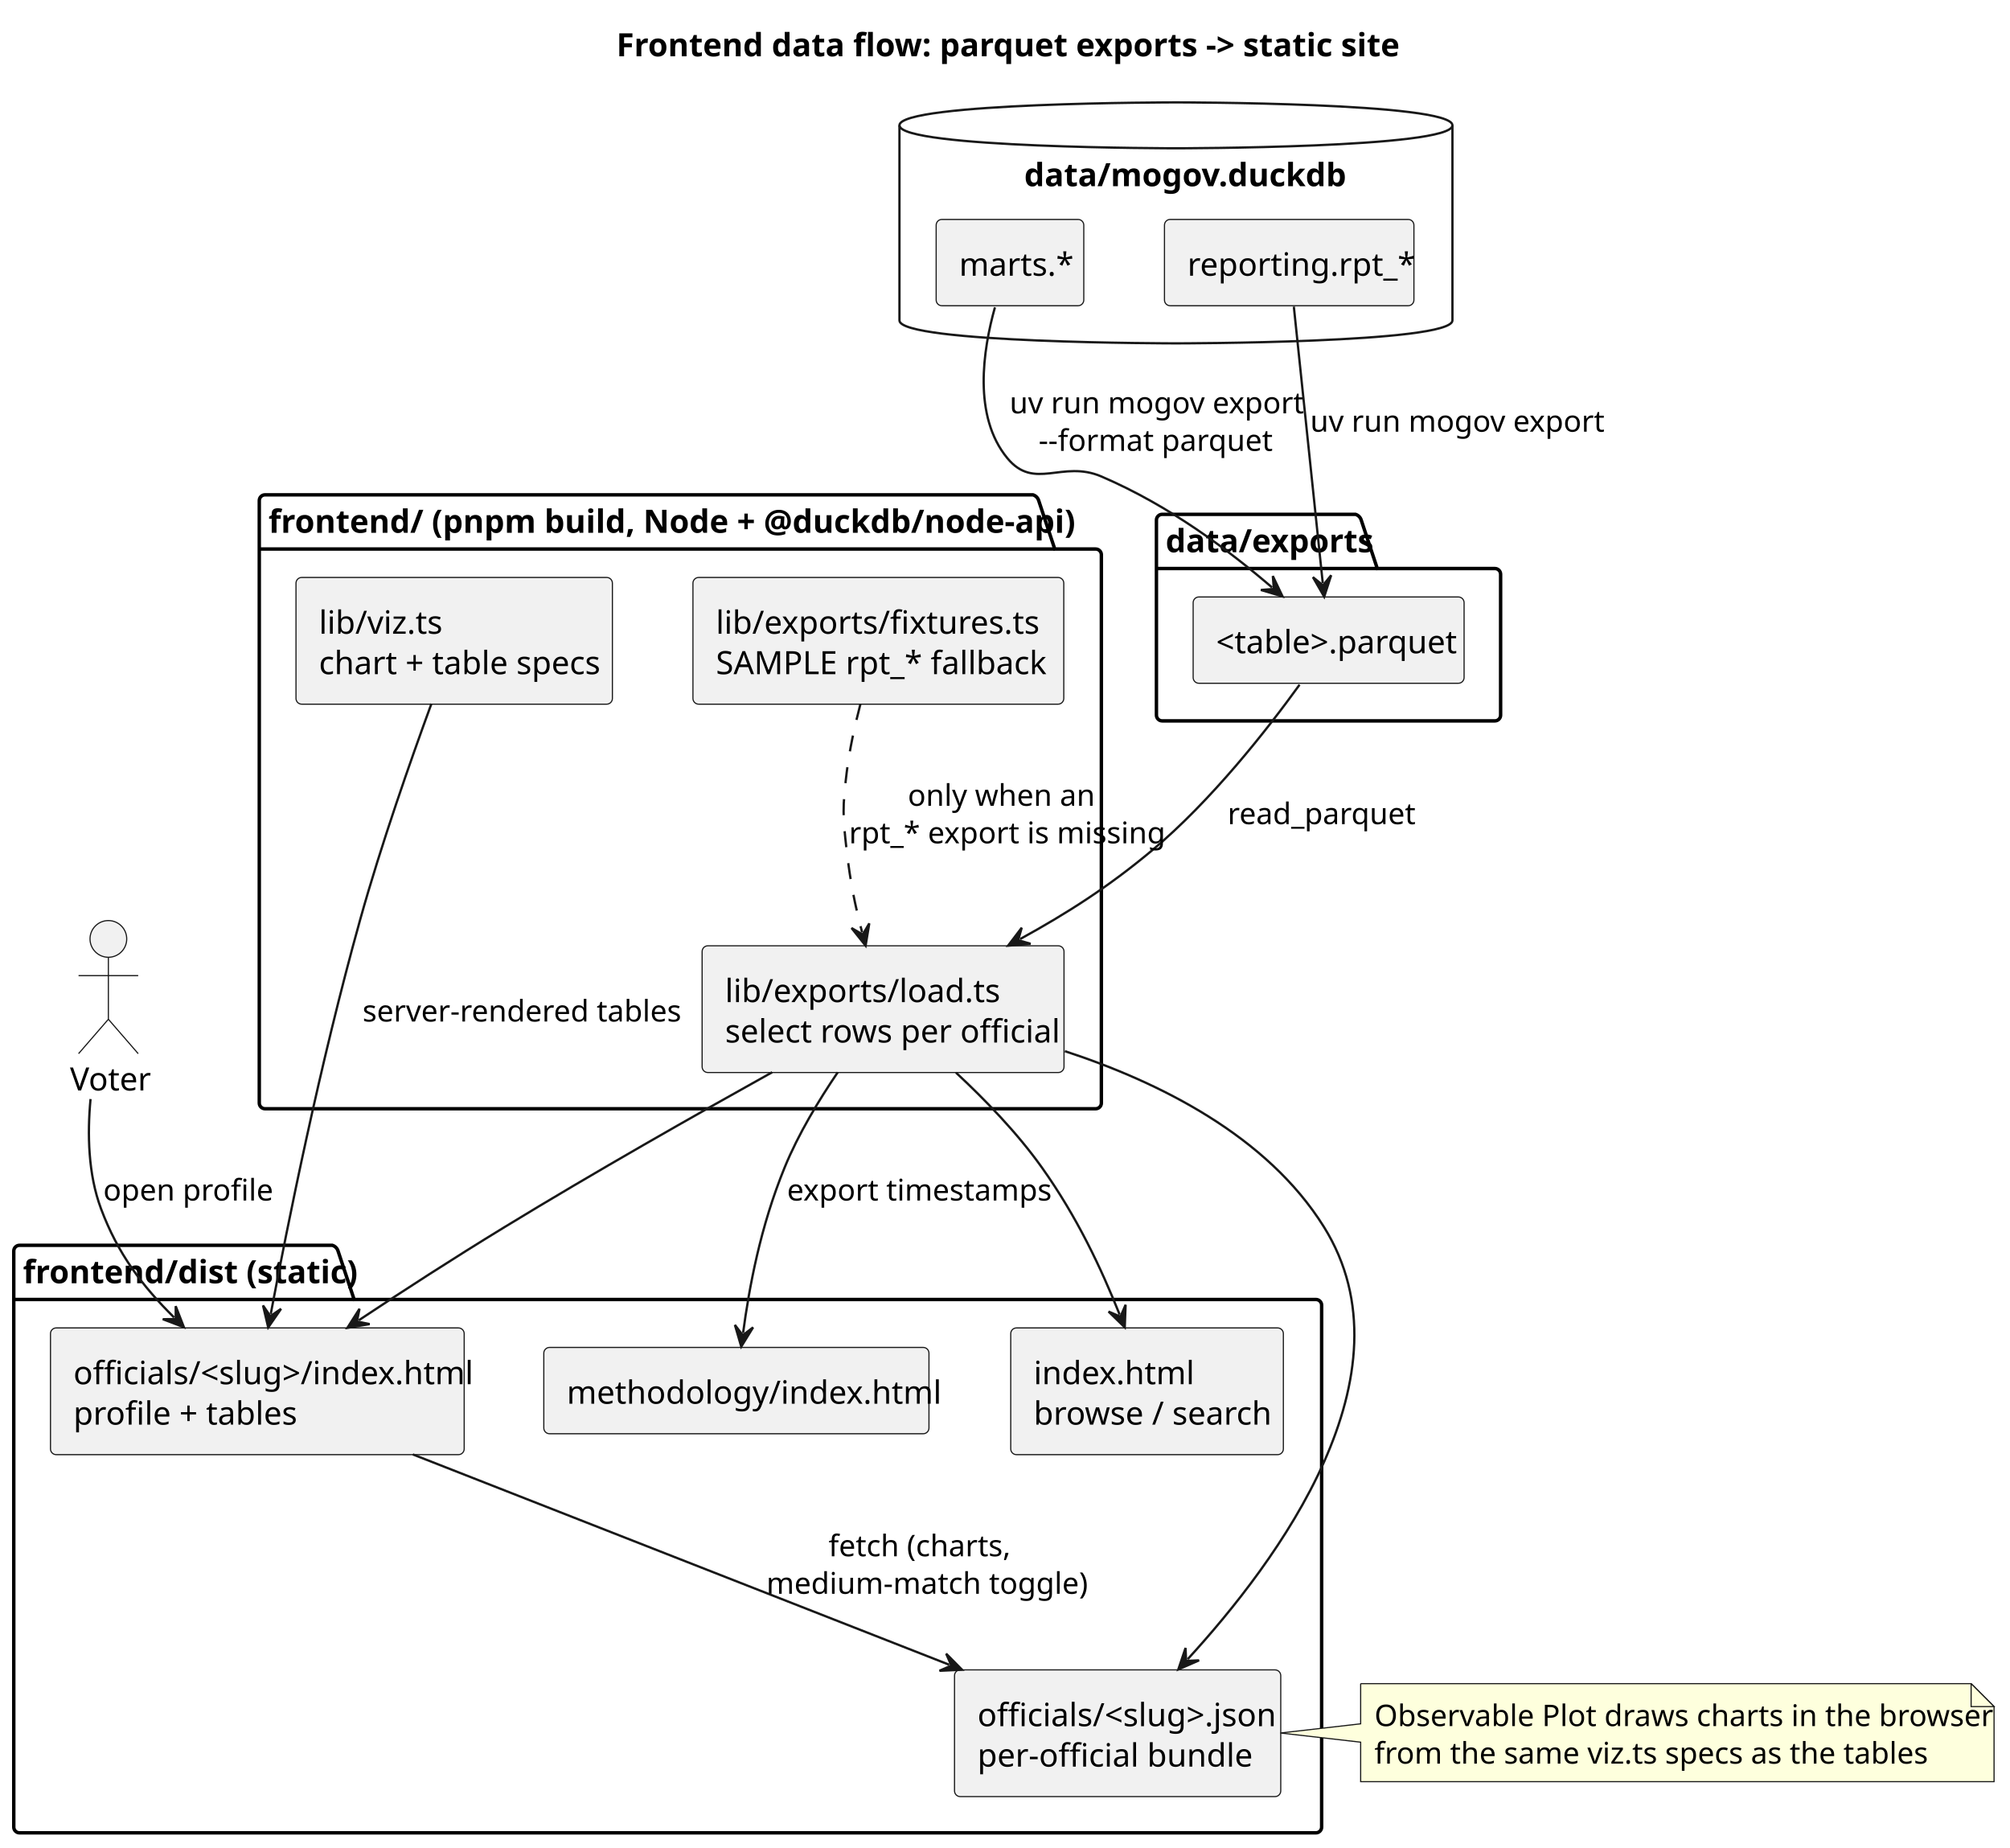
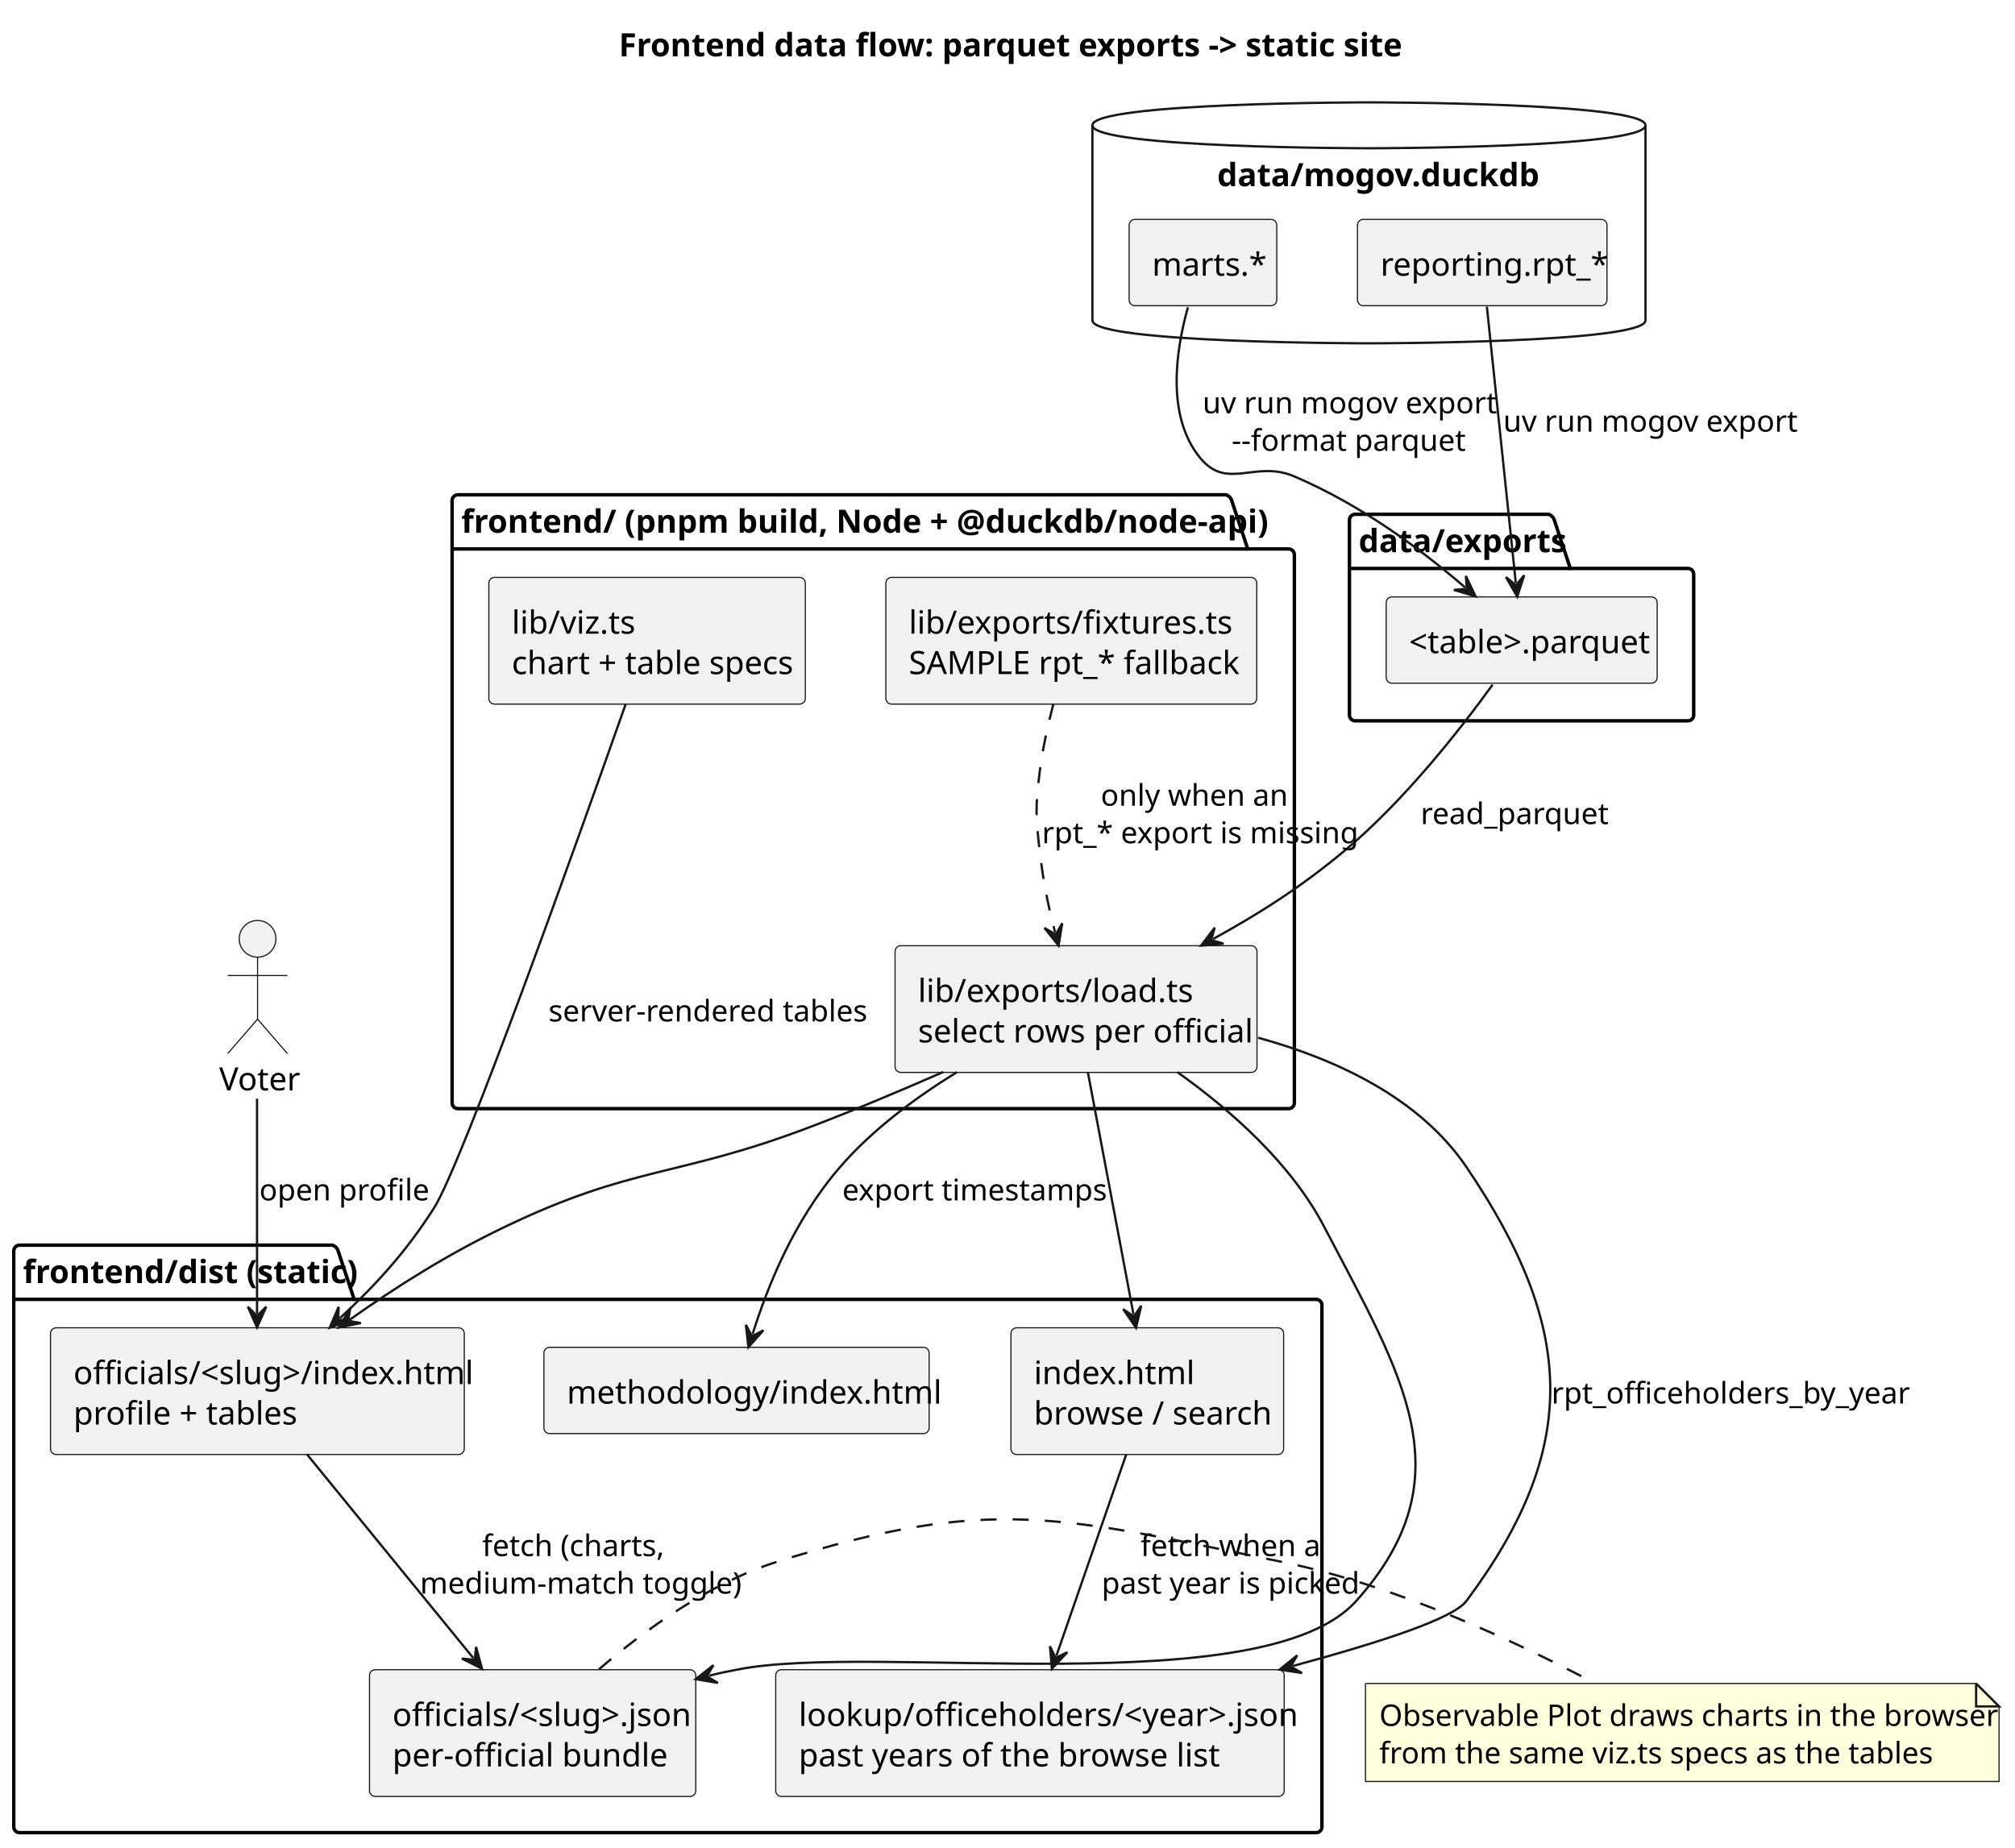
- <svg xmlns="http://www.w3.org/2000/svg" contentStyleType="text/css" height="805px" preserveAspectRatio="none" style="width:876px;height:805px;background:#FFFFFF;" version="1.1" viewBox="0 0 876 805" width="876px" zoomAndPan="magnify">
+ <svg xmlns="http://www.w3.org/2000/svg" contentStyleType="text/css" height="805px" preserveAspectRatio="none" style="width:878px;height:805px;background:#FFFFFF;" version="1.1" viewBox="0 0 878 805" width="878px" zoomAndPan="magnify">
  <defs />
  <g>
-     <text fill="#000000" font-family="sans-serif" font-size="14" font-weight="bold" lengthAdjust="spacing" textLength="324.769" x="268.643" y="24.533">Frontend data flow: parquet exports -&gt; static site</text>
+     <text fill="#000000" font-family="sans-serif" font-size="14" font-weight="bold" lengthAdjust="spacing" textLength="324.769" x="269.643" y="24.533">Frontend data flow: parquet exports -&gt; static site</text>
    <g id="cluster_wh">
-       <path d="M392,54.609 C392,44.609 512.5,44.609 512.5,44.609 C512.5,44.609 633,44.609 633,54.609 L633,139.609 C633,149.609 512.5,149.609 512.5,149.609 C512.5,149.609 392,149.609 392,139.609 L392,54.609 " fill="none" style="stroke:#181818;stroke-width:1.0;" />
-       <path d="M392,54.609 C392,64.609 512.5,64.609 512.5,64.609 C512.5,64.609 633,64.609 633,54.609 " fill="none" style="stroke:#181818;stroke-width:1.0;" />
-       <text fill="#000000" font-family="sans-serif" font-size="14" font-weight="bold" lengthAdjust="spacing" textLength="132.234" x="446.383" y="81.143">data/mogov.duckdb</text>
+       <path d="M476,54.609 C476,44.609 596.5,44.609 596.5,44.609 C596.5,44.609 717,44.609 717,54.609 L717,139.609 C717,149.609 596.5,149.609 596.5,149.609 C596.5,149.609 476,149.609 476,139.609 L476,54.609 " fill="none" style="stroke:#181818;stroke-width:1.0;" />
+       <path d="M476,54.609 C476,64.609 596.5,64.609 596.5,64.609 C596.5,64.609 717,64.609 717,54.609 " fill="none" style="stroke:#181818;stroke-width:1.0;" />
+       <text fill="#000000" font-family="sans-serif" font-size="14" font-weight="bold" lengthAdjust="spacing" textLength="132.234" x="530.383" y="81.143">data/mogov.duckdb</text>
    </g>
    <g id="cluster_exports">
-       <path d="M506.5,224.109 L590.748,224.109 A3.75,3.75 0 0 1 593.248,226.609 L600.248,247.719 L651.5,247.719 A2.5,2.5 0 0 1 654,250.219 L654,311.609 A2.5,2.5 0 0 1 651.5,314.109 L506.5,314.109 A2.5,2.5 0 0 1 504,311.609 L504,226.609 A2.5,2.5 0 0 1 506.5,224.109 " fill="none" style="stroke:#000000;stroke-width:1.5;" />
-       <line style="stroke:#000000;stroke-width:1.5;" x1="504" x2="600.248" y1="247.719" y2="247.719" />
-       <text fill="#000000" font-family="sans-serif" font-size="14" font-weight="bold" lengthAdjust="spacing" textLength="83.248" x="508" y="240.643">data/exports</text>
+       <path d="M590.5,224.109 L674.748,224.109 A3.75,3.75 0 0 1 677.248,226.609 L684.248,247.719 L735.5,247.719 A2.5,2.5 0 0 1 738,250.219 L738,311.609 A2.5,2.5 0 0 1 735.5,314.109 L590.5,314.109 A2.5,2.5 0 0 1 588,311.609 L588,226.609 A2.5,2.5 0 0 1 590.5,224.109 " fill="none" style="stroke:#000000;stroke-width:1.5;" />
+       <line style="stroke:#000000;stroke-width:1.5;" x1="588" x2="684.248" y1="247.719" y2="247.719" />
+       <text fill="#000000" font-family="sans-serif" font-size="14" font-weight="bold" lengthAdjust="spacing" textLength="83.248" x="592" y="240.643">data/exports</text>
    </g>
    <g id="cluster_frontend/ (pnpm build, Node + @duckdb/node-api)">
-       <path d="M115.5,215.609 L450.183,215.609 A3.75,3.75 0 0 1 452.683,218.109 L459.683,239.219 L477.5,239.219 A2.5,2.5 0 0 1 480,241.719 L480,480.609 A2.5,2.5 0 0 1 477.5,483.109 L115.5,483.109 A2.5,2.5 0 0 1 113,480.609 L113,218.109 A2.5,2.5 0 0 1 115.5,215.609 " fill="none" style="stroke:#000000;stroke-width:1.5;" />
-       <line style="stroke:#000000;stroke-width:1.5;" x1="113" x2="459.683" y1="239.219" y2="239.219" />
-       <text fill="#000000" font-family="sans-serif" font-size="14" font-weight="bold" lengthAdjust="spacing" textLength="333.683" x="117" y="232.143">frontend/ (pnpm build, Node + @duckdb/node-api)</text>
+       <path d="M199.5,215.609 L534.183,215.609 A3.75,3.75 0 0 1 536.683,218.109 L543.683,239.219 L561.5,239.219 A2.5,2.5 0 0 1 564,241.719 L564,480.609 A2.5,2.5 0 0 1 561.5,483.109 L199.5,483.109 A2.5,2.5 0 0 1 197,480.609 L197,218.109 A2.5,2.5 0 0 1 199.5,215.609 " fill="none" style="stroke:#000000;stroke-width:1.5;" />
+       <line style="stroke:#000000;stroke-width:1.5;" x1="197" x2="543.683" y1="239.219" y2="239.219" />
+       <text fill="#000000" font-family="sans-serif" font-size="14" font-weight="bold" lengthAdjust="spacing" textLength="333.683" x="201" y="232.143">frontend/ (pnpm build, Node + @duckdb/node-api)</text>
    </g>
    <g id="cluster_dist">
      <path d="M8.5,542.609 L144.831,542.609 A3.75,3.75 0 0 1 147.331,545.109 L154.331,566.219 L573.5,566.219 A2.5,2.5 0 0 1 576,568.719 L576,796.109 A2.5,2.5 0 0 1 573.5,798.609 L8.5,798.609 A2.5,2.5 0 0 1 6,796.109 L6,545.109 A2.5,2.5 0 0 1 8.5,542.609 " fill="none" style="stroke:#000000;stroke-width:1.5;" />
      <line style="stroke:#000000;stroke-width:1.5;" x1="6" x2="154.331" y1="566.219" y2="566.219" />
      <text fill="#000000" font-family="sans-serif" font-size="14" font-weight="bold" lengthAdjust="spacing" textLength="135.331" x="10" y="559.143">frontend/dist (static)</text>
    </g>
    <g id="elem_marts">
-       <rect fill="#F1F1F1" height="37.609" rx="2.5" ry="2.5" style="stroke:#181818;stroke-width:0.5;" width="64.338" x="408" y="95.609" />
-       <text fill="#000000" font-family="sans-serif" font-size="14" lengthAdjust="spacing" textLength="44.338" x="418" y="120.143">marts.*</text>
+       <rect fill="#F1F1F1" height="37.609" rx="2.5" ry="2.5" style="stroke:#181818;stroke-width:0.5;" width="64.338" x="492" y="95.609" />
+       <text fill="#000000" font-family="sans-serif" font-size="14" lengthAdjust="spacing" textLength="44.338" x="502" y="120.143">marts.*</text>
    </g>
    <g id="elem_rpt">
-       <rect fill="#F1F1F1" height="37.609" rx="2.5" ry="2.5" style="stroke:#181818;stroke-width:0.5;" width="108.717" x="507.5" y="95.609" />
-       <text fill="#000000" font-family="sans-serif" font-size="14" lengthAdjust="spacing" textLength="88.717" x="517.5" y="120.143">reporting.rpt_*</text>
+       <rect fill="#F1F1F1" height="37.609" rx="2.5" ry="2.5" style="stroke:#181818;stroke-width:0.5;" width="108.717" x="591.5" y="95.609" />
+       <text fill="#000000" font-family="sans-serif" font-size="14" lengthAdjust="spacing" textLength="88.717" x="601.5" y="120.143">reporting.rpt_*</text>
    </g>
    <g id="elem_pq">
-       <rect fill="#F1F1F1" height="37.609" rx="2.5" ry="2.5" style="stroke:#181818;stroke-width:0.5;" width="118.082" x="520" y="260.109" />
-       <text fill="#000000" font-family="sans-serif" font-size="14" lengthAdjust="spacing" textLength="98.082" x="530" y="284.643">&lt;table&gt;.parquet</text>
+       <rect fill="#F1F1F1" height="37.609" rx="2.5" ry="2.5" style="stroke:#181818;stroke-width:0.5;" width="118.082" x="604" y="260.109" />
+       <text fill="#000000" font-family="sans-serif" font-size="14" lengthAdjust="spacing" textLength="98.082" x="614" y="284.643">&lt;table&gt;.parquet</text>
    </g>
    <g id="elem_load">
-       <rect fill="#F1F1F1" height="55.219" rx="2.5" ry="2.5" style="stroke:#181818;stroke-width:0.5;" width="157.717" x="306" y="412.109" />
-       <text fill="#000000" font-family="sans-serif" font-size="14" lengthAdjust="spacing" textLength="108.944" x="316" y="436.643">lib/exports/load.ts</text>
-       <text fill="#000000" font-family="sans-serif" font-size="14" lengthAdjust="spacing" textLength="137.717" x="316" y="454.252">select rows per official</text>
+       <rect fill="#F1F1F1" height="55.219" rx="2.5" ry="2.5" style="stroke:#181818;stroke-width:0.5;" width="157.717" x="390" y="412.109" />
+       <text fill="#000000" font-family="sans-serif" font-size="14" lengthAdjust="spacing" textLength="108.944" x="400" y="436.643">lib/exports/load.ts</text>
+       <text fill="#000000" font-family="sans-serif" font-size="14" lengthAdjust="spacing" textLength="137.717" x="400" y="454.252">select rows per official</text>
    </g>
    <g id="elem_fixtures">
-       <rect fill="#F1F1F1" height="55.219" rx="2.5" ry="2.5" style="stroke:#181818;stroke-width:0.5;" width="161.62" x="302" y="251.609" />
-       <text fill="#000000" font-family="sans-serif" font-size="14" lengthAdjust="spacing" textLength="127.6" x="312" y="276.143">lib/exports/fixtures.ts</text>
-       <text fill="#000000" font-family="sans-serif" font-size="14" lengthAdjust="spacing" textLength="141.62" x="312" y="293.752">SAMPLE rpt_* fallback</text>
+       <rect fill="#F1F1F1" height="55.219" rx="2.5" ry="2.5" style="stroke:#181818;stroke-width:0.5;" width="161.62" x="386" y="251.609" />
+       <text fill="#000000" font-family="sans-serif" font-size="14" lengthAdjust="spacing" textLength="127.6" x="396" y="276.143">lib/exports/fixtures.ts</text>
+       <text fill="#000000" font-family="sans-serif" font-size="14" lengthAdjust="spacing" textLength="141.62" x="396" y="293.752">SAMPLE rpt_* fallback</text>
    </g>
    <g id="elem_viz">
-       <rect fill="#F1F1F1" height="55.219" rx="2.5" ry="2.5" style="stroke:#181818;stroke-width:0.5;" width="137.899" x="129" y="251.609" />
-       <text fill="#000000" font-family="sans-serif" font-size="14" lengthAdjust="spacing" textLength="49.786" x="139" y="276.143">lib/viz.ts</text>
-       <text fill="#000000" font-family="sans-serif" font-size="14" lengthAdjust="spacing" textLength="117.899" x="139" y="293.752">chart + table specs</text>
+       <rect fill="#F1F1F1" height="55.219" rx="2.5" ry="2.5" style="stroke:#181818;stroke-width:0.5;" width="137.899" x="213" y="251.609" />
+       <text fill="#000000" font-family="sans-serif" font-size="14" lengthAdjust="spacing" textLength="49.786" x="223" y="276.143">lib/viz.ts</text>
+       <text fill="#000000" font-family="sans-serif" font-size="14" lengthAdjust="spacing" textLength="117.899" x="223" y="293.752">chart + table specs</text>
    </g>
    <g id="elem_idx">
      <rect fill="#F1F1F1" height="55.219" rx="2.5" ry="2.5" style="stroke:#181818;stroke-width:0.5;" width="118.82" x="440.5" y="578.609" />
      <text fill="#000000" font-family="sans-serif" font-size="14" lengthAdjust="spacing" textLength="63.807" x="450.5" y="603.143">index.html</text>
      <text fill="#000000" font-family="sans-serif" font-size="14" lengthAdjust="spacing" textLength="98.82" x="450.5" y="620.752">browse / search</text>
+     </g>
+     <g id="elem_yearjson">
+       <rect fill="#F1F1F1" height="55.219" rx="2.5" ry="2.5" style="stroke:#181818;stroke-width:0.5;" width="221.571" x="338" y="727.609" />
+       <text fill="#000000" font-family="sans-serif" font-size="14" lengthAdjust="spacing" textLength="201.571" x="348" y="752.143">lookup/officeholders/&lt;year&gt;.json</text>
+       <text fill="#000000" font-family="sans-serif" font-size="14" lengthAdjust="spacing" textLength="173.523" x="348" y="769.752">past years of the browse list</text>
    </g>
    <g id="elem_page">
      <rect fill="#F1F1F1" height="55.219" rx="2.5" ry="2.5" style="stroke:#181818;stroke-width:0.5;" width="180.303" x="22" y="578.609" />
      <text fill="#000000" font-family="sans-serif" font-size="14" lengthAdjust="spacing" textLength="160.303" x="32" y="603.143">officials/&lt;slug&gt;/index.html</text>
      <text fill="#000000" font-family="sans-serif" font-size="14" lengthAdjust="spacing" textLength="91.444" x="32" y="620.752">profile + tables</text>
    </g>
    <g id="elem_json">
-       <rect fill="#F1F1F1" height="55.219" rx="2.5" ry="2.5" style="stroke:#181818;stroke-width:0.5;" width="142.179" x="416" y="727.609" />
-       <text fill="#000000" font-family="sans-serif" font-size="14" lengthAdjust="spacing" textLength="122.179" x="426" y="752.143">officials/&lt;slug&gt;.json</text>
-       <text fill="#000000" font-family="sans-serif" font-size="14" lengthAdjust="spacing" textLength="110.51" x="426" y="769.752">per-official bundle</text>
+       <rect fill="#F1F1F1" height="55.219" rx="2.5" ry="2.5" style="stroke:#181818;stroke-width:0.5;" width="142.179" x="161" y="727.609" />
+       <text fill="#000000" font-family="sans-serif" font-size="14" lengthAdjust="spacing" textLength="122.179" x="171" y="752.143">officials/&lt;slug&gt;.json</text>
+       <text fill="#000000" font-family="sans-serif" font-size="14" lengthAdjust="spacing" textLength="110.51" x="171" y="769.752">per-official bundle</text>
    </g>
    <g id="elem_meth">
      <rect fill="#F1F1F1" height="37.609" rx="2.5" ry="2.5" style="stroke:#181818;stroke-width:0.5;" width="167.861" x="237" y="587.109" />
      <text fill="#000000" font-family="sans-serif" font-size="14" lengthAdjust="spacing" textLength="147.861" x="247" y="611.643">methodology/index.html</text>
    </g>
    <g id="elem_voter">
-       <ellipse cx="47.231" cy="409.109" fill="#F1F1F1" rx="8" ry="8" style="stroke:#181818;stroke-width:0.5;" />
-       <path d="M47.231,417.109 L47.231,444.109 M34.231,425.109 L60.231,425.109 M47.231,444.109 L34.231,459.109 M47.231,444.109 L60.231,459.109 " fill="none" style="stroke:#181818;stroke-width:0.5;" />
-       <text fill="#000000" font-family="sans-serif" font-size="14" lengthAdjust="spacing" textLength="33.462" x="30.5" y="475.143">Voter</text>
+       <ellipse cx="112.231" cy="409.109" fill="#F1F1F1" rx="8" ry="8" style="stroke:#181818;stroke-width:0.5;" />
+       <path d="M112.231,417.109 L112.231,444.109 M99.231,425.109 L125.231,425.109 M112.231,444.109 L99.231,459.109 M112.231,444.109 L125.231,459.109 " fill="none" style="stroke:#181818;stroke-width:0.5;" />
+       <text fill="#000000" font-family="sans-serif" font-size="14" lengthAdjust="spacing" textLength="33.462" x="95.5" y="475.143">Voter</text>
    </g>
-     <g id="elem_GMN28">
-       <path d="M593,733.609 L593,751.109 L558.01,755.109 L593,759.109 L593,776.312 A0,0 0 0 0 593,776.312 L869.055,776.312 A0,0 0 0 0 869.055,776.312 L869.055,743.609 L859.055,733.609 L593,733.609 A0,0 0 0 0 593,733.609 " fill="#FEFFDD" style="stroke:#181818;stroke-width:0.5;" />
-       <path d="M859.055,733.609 L859.055,743.609 L869.055,743.609 L859.055,733.609 " fill="#FEFFDD" style="stroke:#181818;stroke-width:0.5;" />
-       <text fill="#000000" font-family="sans-serif" font-size="13" lengthAdjust="spacing" textLength="255.055" x="599" y="752.105">Observable Plot draws charts in the browser</text>
-       <text fill="#000000" font-family="sans-serif" font-size="13" lengthAdjust="spacing" textLength="231.207" x="599" y="768.456">from the same viz.ts specs as the tables</text>
+     <g id="elem_GMN31">
+       <path d="M595,733.609 L595,776.312 L871.055,776.312 L871.055,743.609 L861.055,733.609 L595,733.609 " fill="#FEFFDD" style="stroke:#181818;stroke-width:0.5;" />
+       <path d="M861.055,733.609 L861.055,743.609 L871.055,743.609 L861.055,733.609 " fill="#FEFFDD" style="stroke:#181818;stroke-width:1.0;" />
+       <text fill="#000000" font-family="sans-serif" font-size="13" lengthAdjust="spacing" textLength="255.055" x="601" y="752.105">Observable Plot draws charts in the browser</text>
+       <text fill="#000000" font-family="sans-serif" font-size="13" lengthAdjust="spacing" textLength="231.207" x="601" y="768.456">from the same viz.ts specs as the tables</text>
    </g>
    <g id="link_marts_pq">
-       <path d="M433.62,133.889 C428.37,152.579 423.98,181.369 439,199.609 C450.8,213.939 462.94,200.279 480,207.609 C510.05,220.519 535.443,239.736 554.403,255.976 " fill="none" id="marts-to-pq" style="stroke:#181818;stroke-width:1.0;" />
-       <polygon fill="#181818" points="558.96,259.879,554.727,250.987,555.163,256.627,549.523,257.063,558.96,259.879" style="stroke:#181818;stroke-width:1.0;" />
-       <text fill="#000000" font-family="sans-serif" font-size="13" lengthAdjust="spacing" textLength="118.504" x="440" y="180.105">uv run mogov export</text>
-       <text fill="#000000" font-family="sans-serif" font-size="13" lengthAdjust="spacing" textLength="93.203" x="452.651" y="196.456">--format parquet</text>
+       <path d="M517.62,133.889 C512.37,152.579 507.98,181.369 523,199.609 C534.8,213.939 546.94,200.279 564,207.609 C594.05,220.519 619.443,239.736 638.403,255.976 " fill="none" id="marts-to-pq" style="stroke:#181818;stroke-width:1.0;" />
+       <polygon fill="#181818" points="642.96,259.879,638.727,250.987,639.163,256.627,633.523,257.063,642.96,259.879" style="stroke:#181818;stroke-width:1.0;" />
+       <text fill="#000000" font-family="sans-serif" font-size="13" lengthAdjust="spacing" textLength="118.504" x="524" y="180.105">uv run mogov export</text>
+       <text fill="#000000" font-family="sans-serif" font-size="13" lengthAdjust="spacing" textLength="93.203" x="536.651" y="196.456">--format parquet</text>
    </g>
    <g id="link_rpt_pq">
-       <path d="M563.88,133.619 C567.15,164.859 573.205,222.762 576.485,254.052 " fill="none" id="rpt-to-pq" style="stroke:#181818;stroke-width:1.0;" />
-       <polygon fill="#181818" points="577.11,260.019,580.15,250.651,576.589,255.047,572.193,251.485,577.11,260.019" style="stroke:#181818;stroke-width:1.0;" />
-       <text fill="#000000" font-family="sans-serif" font-size="13" lengthAdjust="spacing" textLength="118.504" x="571" y="188.105">uv run mogov export</text>
+       <path d="M647.88,133.619 C651.15,164.859 657.205,222.762 660.485,254.052 " fill="none" id="rpt-to-pq" style="stroke:#181818;stroke-width:1.0;" />
+       <polygon fill="#181818" points="661.11,260.019,664.15,250.651,660.589,255.047,656.193,251.485,661.11,260.019" style="stroke:#181818;stroke-width:1.0;" />
+       <text fill="#000000" font-family="sans-serif" font-size="13" lengthAdjust="spacing" textLength="118.504" x="655" y="188.105">uv run mogov export</text>
    </g>
    <g id="link_pq_load">
-       <path d="M566.37,298.369 C552.26,317.879 527.96,348.909 502,370.609 C483.07,386.429 465.248,397.819 444.598,409.169 " fill="none" id="pq-to-load" style="stroke:#181818;stroke-width:1.0;" />
-       <polygon fill="#181818" points="439.34,412.059,449.154,411.23,443.722,409.651,445.3,404.219,439.34,412.059" style="stroke:#181818;stroke-width:1.0;" />
-       <text fill="#000000" font-family="sans-serif" font-size="13" lengthAdjust="spacing" textLength="77.34" x="535" y="359.104">read_parquet</text>
+       <path d="M650.37,298.369 C636.26,317.879 611.96,348.909 586,370.609 C567.07,386.429 549.248,397.819 528.598,409.169 " fill="none" id="pq-to-load" style="stroke:#181818;stroke-width:1.0;" />
+       <polygon fill="#181818" points="523.34,412.059,533.154,411.23,527.722,409.651,529.301,404.219,523.34,412.059" style="stroke:#181818;stroke-width:1.0;" />
+       <text fill="#000000" font-family="sans-serif" font-size="13" lengthAdjust="spacing" textLength="77.34" x="619" y="359.104">read_parquet</text>
    </g>
    <g id="link_fixtures_load">
-       <path d="M374.96,306.879 C372.53,316.199 370.2,326.779 369,336.609 C367.17,351.609 367.26,355.599 369,370.609 C370.61,384.459 372.487,393.783 375.737,406.253 " fill="none" id="fixtures-to-load" style="stroke:#181818;stroke-width:1.0;stroke-dasharray:7.0,7.0;" />
-       <polygon fill="#181818" points="377.25,412.059,378.851,402.341,375.989,407.221,371.11,404.359,377.25,412.059" style="stroke:#181818;stroke-width:1.0;" />
-       <text fill="#000000" font-family="sans-serif" font-size="13" lengthAdjust="spacing" textLength="76.61" x="395.635" y="351.104">only when an</text>
-       <text fill="#000000" font-family="sans-serif" font-size="13" lengthAdjust="spacing" textLength="127.88" x="370" y="367.456">rpt_* export is missing</text>
+       <path d="M458.96,306.879 C456.53,316.199 454.2,326.779 453,336.609 C451.17,351.609 451.26,355.599 453,370.609 C454.61,384.459 456.487,393.783 459.737,406.253 " fill="none" id="fixtures-to-load" style="stroke:#181818;stroke-width:1.0;stroke-dasharray:7.0,7.0;" />
+       <polygon fill="#181818" points="461.25,412.059,462.851,402.341,459.989,407.221,455.11,404.359,461.25,412.059" style="stroke:#181818;stroke-width:1.0;" />
+       <text fill="#000000" font-family="sans-serif" font-size="13" lengthAdjust="spacing" textLength="76.61" x="479.635" y="351.104">only when an</text>
+       <text fill="#000000" font-family="sans-serif" font-size="13" lengthAdjust="spacing" textLength="127.88" x="454" y="367.456">rpt_* export is missing</text>
    </g>
    <g id="link_load_idx">
-       <path d="M416.61,467.349 C429.28,479.129 443.37,493.679 454,508.609 C469.5,530.379 479.891,552.619 487.961,572.789 " fill="none" id="load-to-idx" style="stroke:#181818;stroke-width:1.0;" />
-       <polygon fill="#181818" points="490.19,578.359,490.56,568.518,488.333,573.717,483.133,571.489,490.19,578.359" style="stroke:#181818;stroke-width:1.0;" />
+       <path d="M474.05,467.409 C479.83,498.089 488.129,542.143 493.889,572.703 " fill="none" id="load-to-idx" style="stroke:#181818;stroke-width:1.0;" />
+       <polygon fill="#181818" points="495,578.599,497.264,569.014,494.074,573.686,489.402,570.496,495,578.599" style="stroke:#181818;stroke-width:1.0;" />
+     </g>
+     <g id="link_load_yearjson">
+       <path d="M548.25,452.219 C582.12,461.539 618.51,478.339 639,508.609 C686.09,578.169 689.22,630.279 639,697.609 C633.3,705.249 602.77,715.275 563.38,725.985 " fill="none" id="load-to-yearjson" style="stroke:#181818;stroke-width:1.0;" />
+       <polygon fill="#181818" points="557.59,727.559,567.324,729.058,562.415,726.247,565.225,721.338,557.59,727.559" style="stroke:#181818;stroke-width:1.0;" />
+       <text fill="#000000" font-family="sans-serif" font-size="13" lengthAdjust="spacing" textLength="149.589" x="676" y="611.605">rpt_officeholders_by_year</text>
+     </g>
+     <g id="link_idx_yearjson">
+       <path d="M490.76,633.729 C481.58,660.209 469.526,694.941 460.306,721.521 " fill="none" id="idx-to-yearjson" style="stroke:#181818;stroke-width:1.0;" />
+       <polygon fill="#181818" points="458.34,727.189,465.069,719.997,459.979,722.466,457.51,717.375,458.34,727.189" style="stroke:#181818;stroke-width:1.0;" />
+       <text fill="#000000" font-family="sans-serif" font-size="13" lengthAdjust="spacing" textLength="73.715" x="496.974" y="678.105">fetch when a</text>
+       <text fill="#000000" font-family="sans-serif" font-size="13" lengthAdjust="spacing" textLength="107.663" x="480" y="694.456">past year is picked</text>
    </g>
    <g id="link_load_page">
-       <path d="M336.54,467.199 C303.42,485.629 258.69,510.989 220,534.609 C196.97,548.669 176.69,561.792 156.389,575.262 " fill="none" id="load-to-page" style="stroke:#181818;stroke-width:1.0;" />
-       <polygon fill="#181818" points="151.39,578.579,161.101,576.936,155.556,575.815,156.678,570.27,151.39,578.579" style="stroke:#181818;stroke-width:1.0;" />
+       <path d="M411.03,467.129 C392.62,475.199 372.09,483.849 353,491.109 C294.87,513.209 276.08,507.709 220,534.609 C194.56,546.809 172.904,560.622 152.494,575.012 " fill="none" id="load-to-page" style="stroke:#181818;stroke-width:1.0;" />
+       <polygon fill="#181818" points="147.59,578.469,157.25,576.553,151.676,575.588,152.641,570.014,147.59,578.469" style="stroke:#181818;stroke-width:1.0;" />
    </g>
    <g id="link_load_json">
-       <path d="M464.1,458.019 C505.35,471.539 552.25,494.929 577,534.609 C617.22,599.079 556.773,680.216 517.603,722.966 " fill="none" id="load-to-json" style="stroke:#181818;stroke-width:1.0;" />
-       <polygon fill="#181818" points="513.55,727.389,522.579,723.456,516.928,723.703,516.681,718.051,513.55,727.389" style="stroke:#181818;stroke-width:1.0;" />
+       <path d="M513.05,467.229 C536.11,483.639 562.5,506.849 577,534.609 C610.66,599.059 639.49,643.429 591,697.609 C550.74,742.589 380.17,715.609 321,727.609 C315.15,728.799 314.957,728.721 308.937,730.24 " fill="none" id="load-to-json" style="stroke:#181818;stroke-width:1.0;" />
+       <polygon fill="#181818" points="303.12,731.709,312.825,733.384,307.968,730.485,310.867,725.628,303.12,731.709" style="stroke:#181818;stroke-width:1.0;" />
    </g>
    <g id="link_load_meth">
-       <path d="M365.12,467.209 C356.91,479.309 347.93,494.139 342,508.609 C331.33,534.629 326.52,560.963 323.85,580.813 " fill="none" id="load-to-meth" style="stroke:#181818;stroke-width:1.0;" />
-       <polygon fill="#181818" points="323.05,586.759,328.214,578.373,323.716,581.804,320.286,577.307,323.05,586.759" style="stroke:#181818;stroke-width:1.0;" />
-       <text fill="#000000" font-family="sans-serif" font-size="13" lengthAdjust="spacing" textLength="106.203" x="343" y="523.105">export timestamps</text>
+       <path d="M416.99,467.189 C399.15,478.179 380.14,492.219 366,508.609 C345.71,532.119 334.479,560.619 327.919,581.359 " fill="none" id="load-to-meth" style="stroke:#181818;stroke-width:1.0;" />
+       <polygon fill="#181818" points="326.11,587.079,332.638,579.705,327.618,582.312,325.01,577.292,326.11,587.079" style="stroke:#181818;stroke-width:1.0;" />
+       <text fill="#000000" font-family="sans-serif" font-size="13" lengthAdjust="spacing" textLength="106.203" x="367" y="523.105">export timestamps</text>
    </g>
    <g id="link_viz_page">
-       <path d="M188.02,306.639 C179.13,330.879 166.15,367.829 157,400.609 C139.4,463.629 125.412,533.233 118.002,572.503 " fill="none" id="viz-to-page" style="stroke:#181818;stroke-width:1.0;" />
-       <polygon fill="#181818" points="116.89,578.399,122.489,570.297,117.817,573.486,114.628,568.814,116.89,578.399" style="stroke:#181818;stroke-width:1.0;" />
-       <text fill="#000000" font-family="sans-serif" font-size="13" lengthAdjust="spacing" textLength="130.787" x="158" y="445.104">server-rendered tables</text>
+       <path d="M272.68,306.669 C251.65,366.329 201.37,507.239 189,526.609 C176.67,545.919 163.385,560.295 148.075,574.455 " fill="none" id="viz-to-page" style="stroke:#181818;stroke-width:1.0;" />
+       <polygon fill="#181818" points="143.67,578.529,152.993,575.355,147.341,575.134,147.561,569.482,143.67,578.529" style="stroke:#181818;stroke-width:1.0;" />
+       <text fill="#000000" font-family="sans-serif" font-size="13" lengthAdjust="spacing" textLength="130.787" x="239" y="445.104">server-rendered tables</text>
    </g>
    <g id="link_voter_page">
-       <path d="M39.46,478.879 C38.02,494.149 38.41,511.629 44,526.609 C51.37,546.379 61.951,560.244 75.891,574.074 " fill="none" id="voter-to-page" style="stroke:#181818;stroke-width:1.0;" />
-       <polygon fill="#181818" points="80.15,578.299,76.578,569.121,76.6,574.778,70.944,574.8,80.15,578.299" style="stroke:#181818;stroke-width:1.0;" />
-       <text fill="#000000" font-family="sans-serif" font-size="13" lengthAdjust="spacing" textLength="67.939" x="45" y="523.105">open profile</text>
+       <path d="M112,478.759 C112,509.319 112,545.419 112,572.449 " fill="none" id="voter-to-page" style="stroke:#181818;stroke-width:1.0;" />
+       <polygon fill="#181818" points="112,578.449,116,569.449,112,573.449,108,569.449,112,578.449" style="stroke:#181818;stroke-width:1.0;" />
+       <text fill="#000000" font-family="sans-serif" font-size="13" lengthAdjust="spacing" textLength="67.939" x="113" y="523.105">open profile</text>
    </g>
    <g id="link_page_json">
-       <path d="M179.91,633.729 C247.77,660.329 345.904,698.8 413.694,725.37 " fill="none" id="page-to-json" style="stroke:#181818;stroke-width:1.0;" />
-       <polygon fill="#181818" points="419.28,727.559,412.36,720.551,414.625,725.735,409.441,727.999,419.28,727.559" style="stroke:#181818;stroke-width:1.0;" />
-       <text fill="#000000" font-family="sans-serif" font-size="13" lengthAdjust="spacing" textLength="75.137" x="361.095" y="678.105">fetch (charts,</text>
-       <text fill="#000000" font-family="sans-serif" font-size="13" lengthAdjust="spacing" textLength="129.327" x="334" y="694.456">medium-match toggle)</text>
+       <path d="M133.73,633.729 C155.34,660.209 184.536,695.962 206.236,722.542 " fill="none" id="page-to-json" style="stroke:#181818;stroke-width:1.0;" />
+       <polygon fill="#181818" points="210.03,727.189,207.437,717.688,206.868,723.316,201.24,722.747,210.03,727.189" style="stroke:#181818;stroke-width:1.0;" />
+       <text fill="#000000" font-family="sans-serif" font-size="13" lengthAdjust="spacing" textLength="75.137" x="210.095" y="678.105">fetch (charts,</text>
+       <text fill="#000000" font-family="sans-serif" font-size="13" lengthAdjust="spacing" textLength="129.327" x="183" y="694.456">medium-match toggle)</text>
+     </g>
+     <g id="link_json_GMN31">
+       <path d="M260.97,727.429 C281,710.279 309.23,689.829 338.5,680.609 C431.76,651.229 462.71,661.019 558.5,680.609 C607.88,690.709 660.56,715.349 694.97,733.539 " fill="none" id="json-GMN31" style="stroke:#181818;stroke-width:1.0;stroke-dasharray:7.0,7.0;" />
    </g>
  </g>
</svg>
